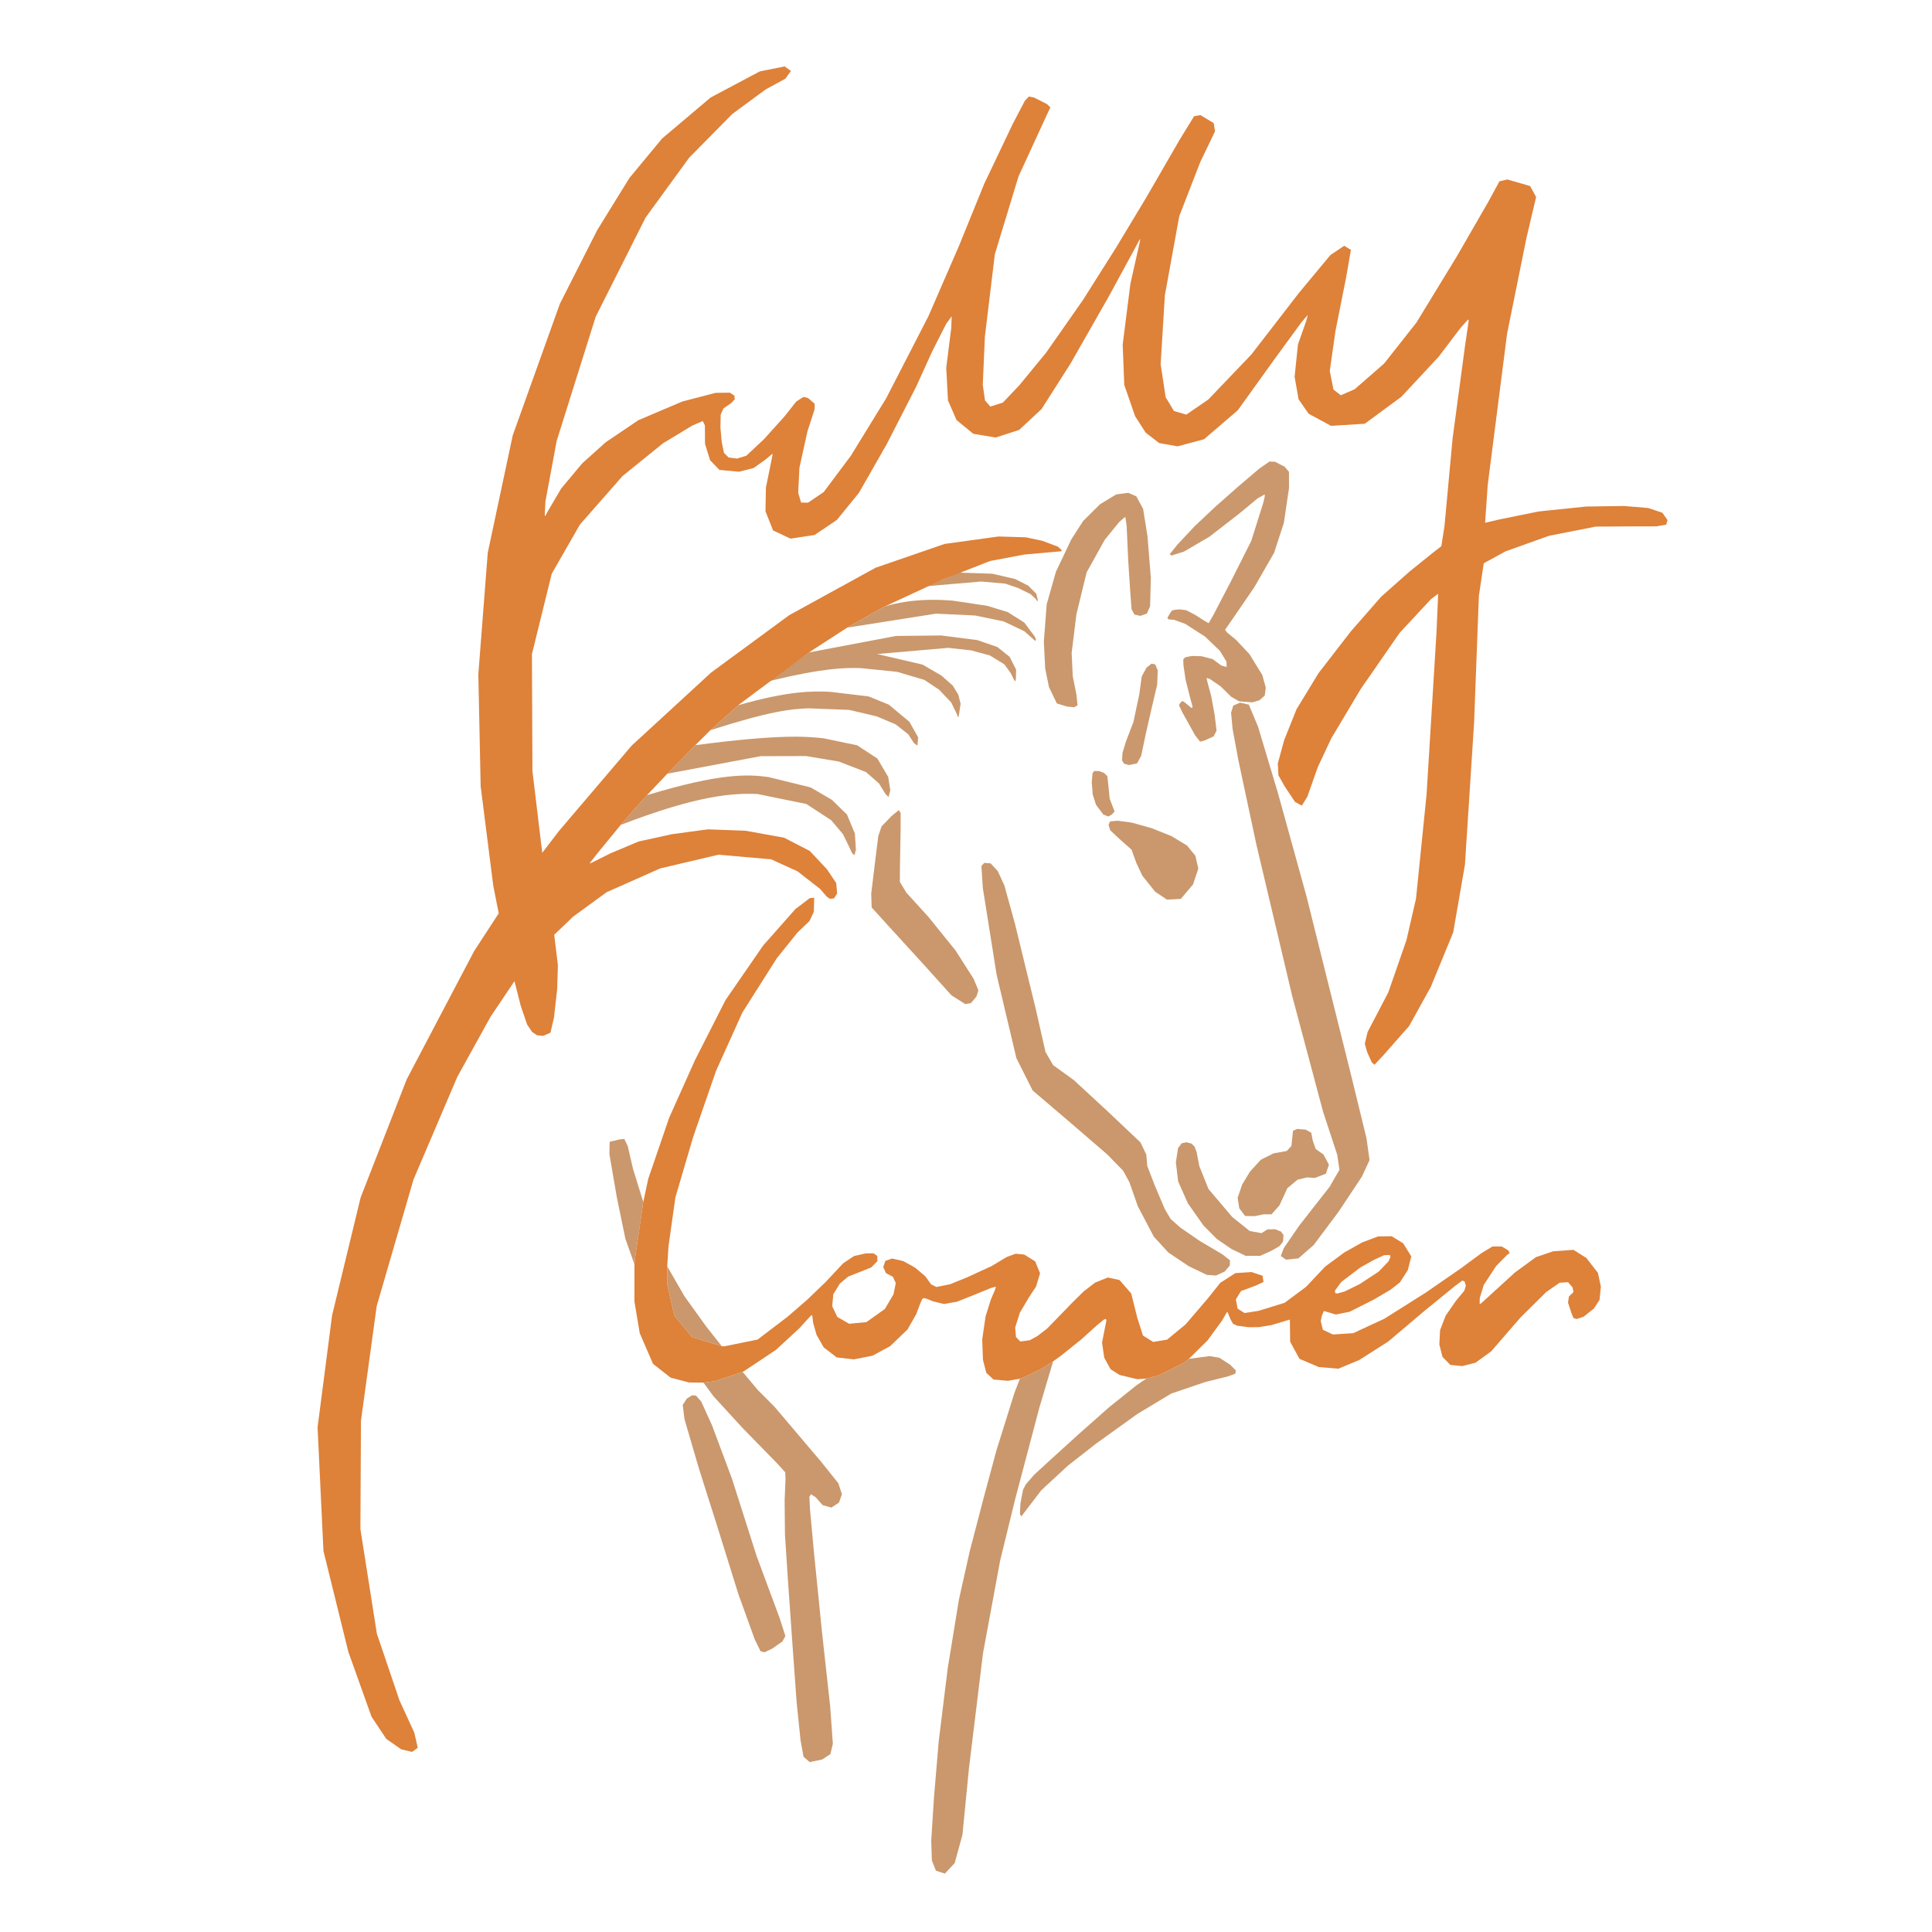
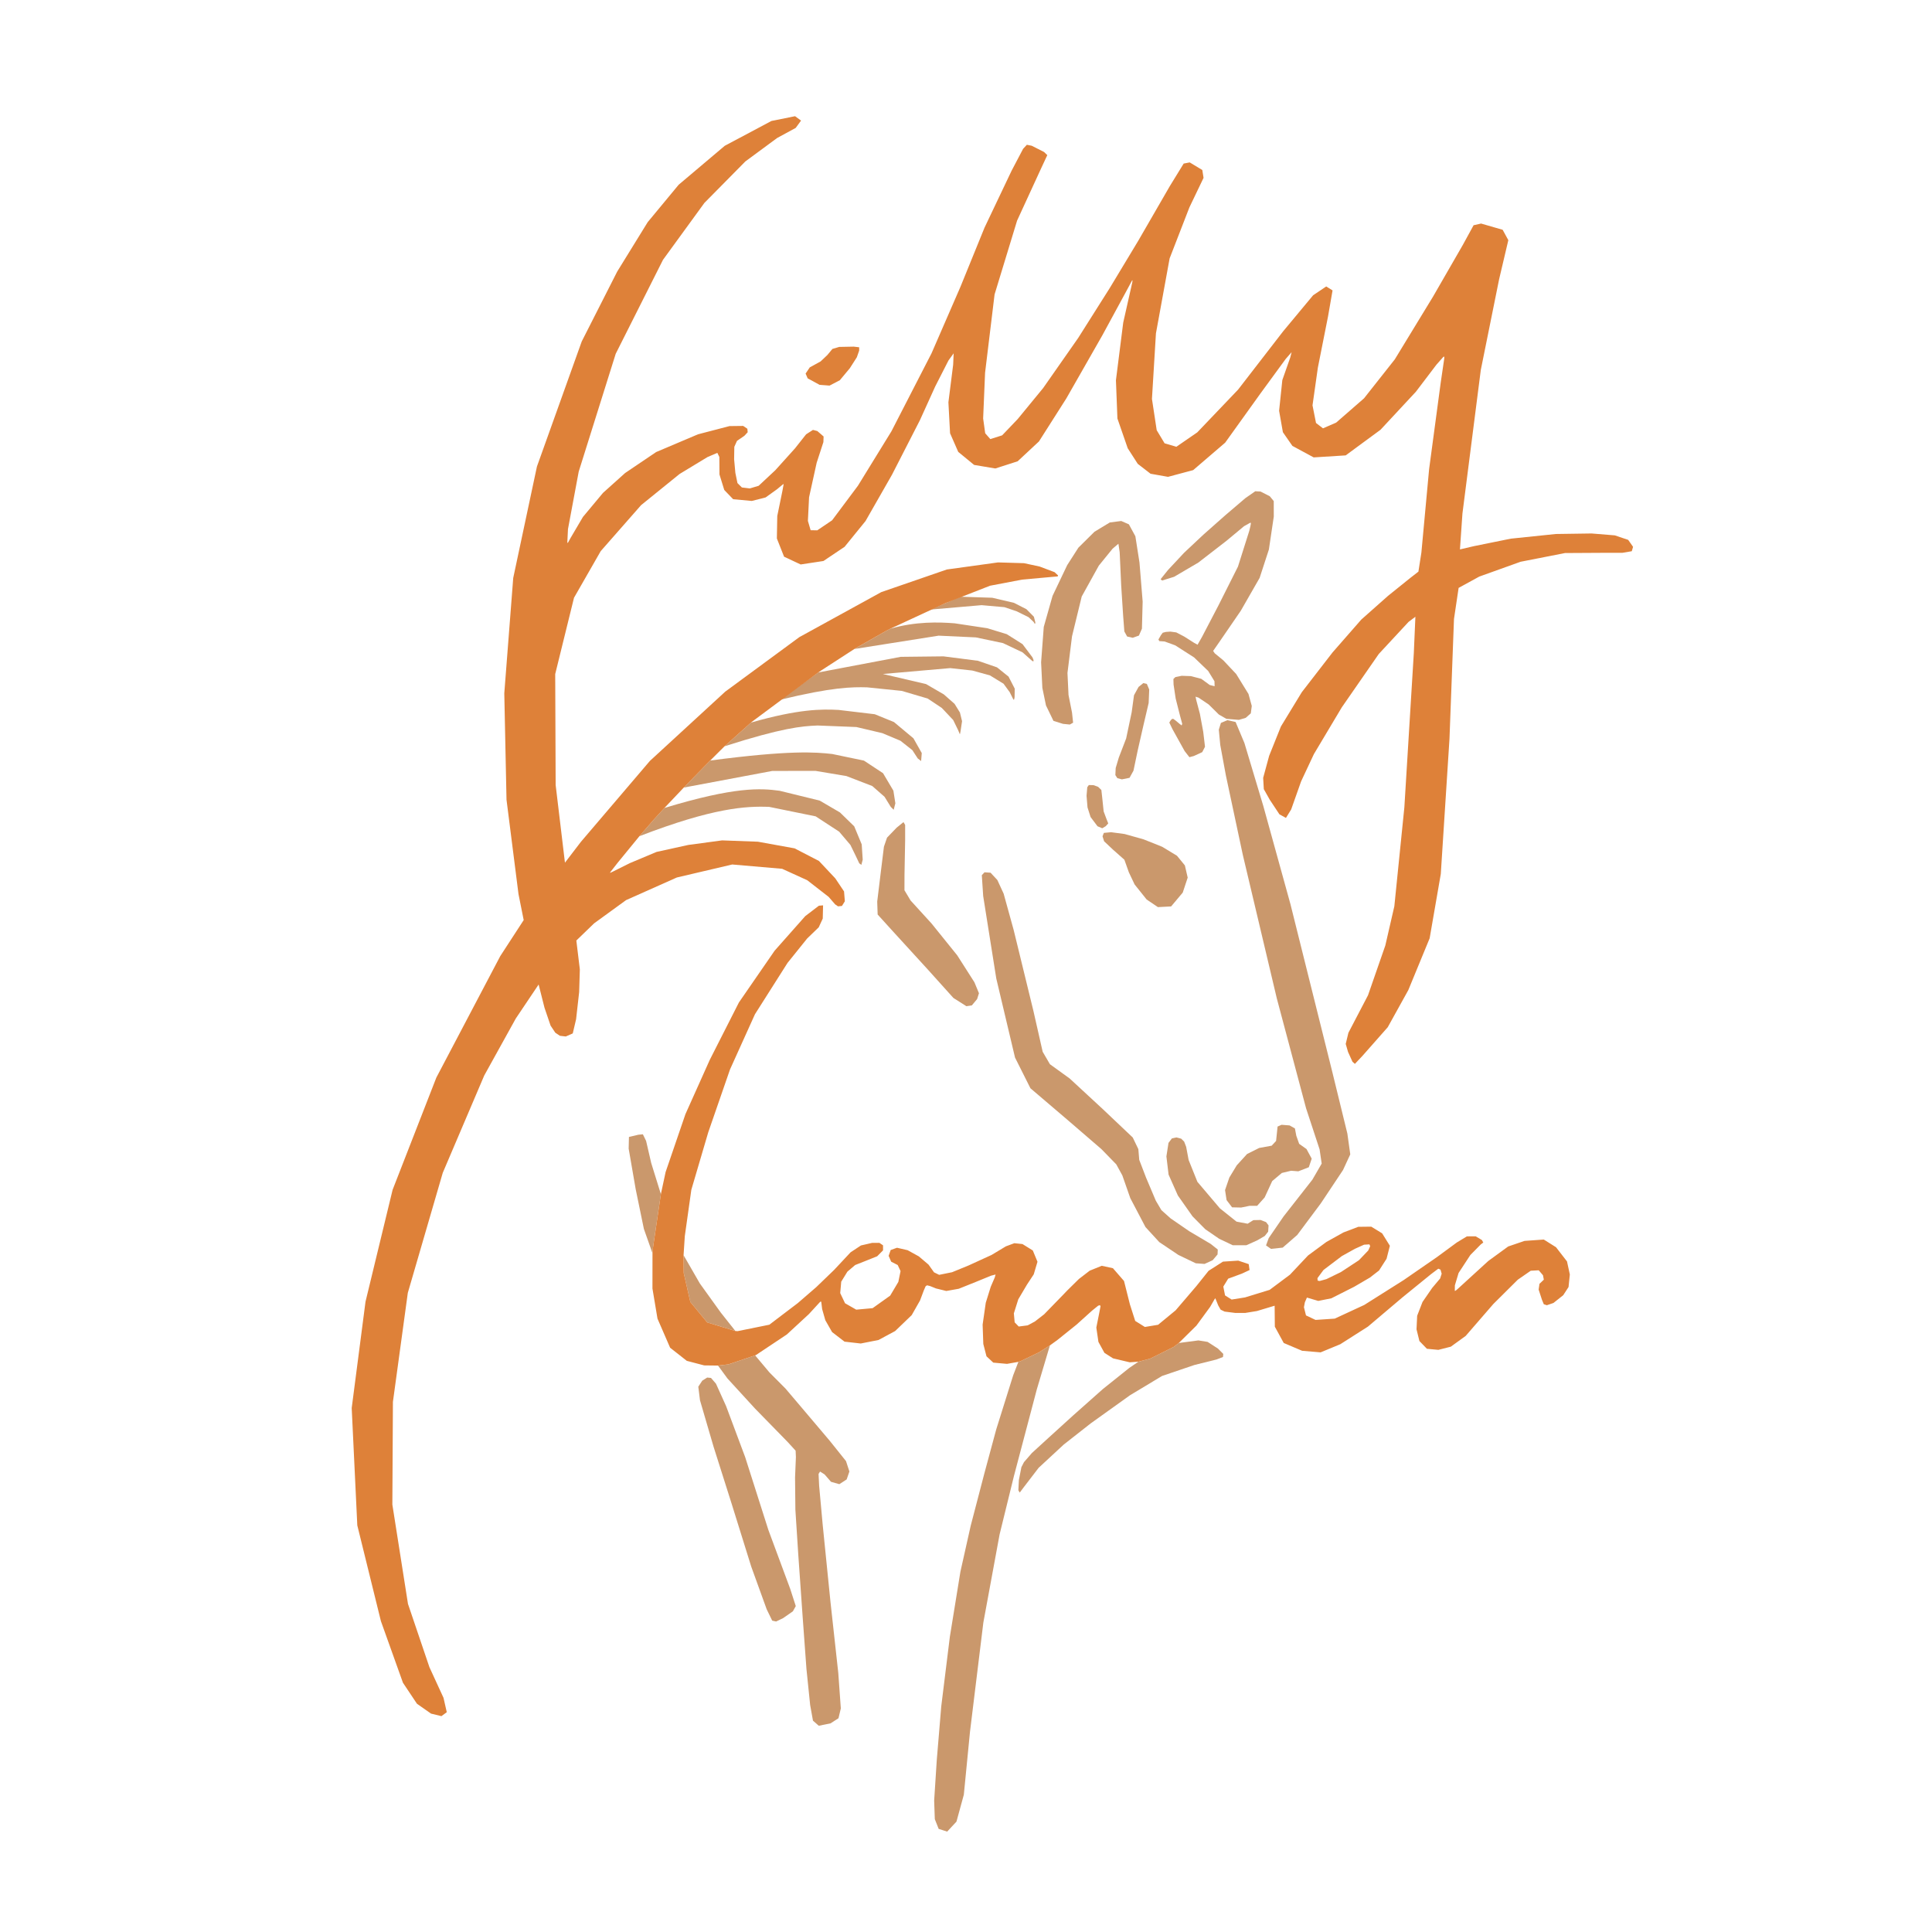
<svg xmlns="http://www.w3.org/2000/svg" width="48pt" height="48pt" viewBox="0 0 48 48" overflow="visible" version="1.1">
-   <path d="M19.102,16.924 L20.102,16.209 L22.259,15.8 L23.38,15.788 L24.282,15.903 L24.78,16.075 L25.082,16.317 L25.244,16.634 L25.24,16.857 C25.231,16.91 25.227,16.94 25.206,16.913 L25.113,16.725 L24.952,16.504 L24.594,16.285 L24.132,16.159 L23.556,16.096 L21.793,16.249 L22.921,16.512 L23.388,16.783 L23.669,17.031 L23.809,17.258 L23.866,17.485 L23.827,17.744 C23.813,17.808 23.813,17.829 23.805,17.822 L23.761,17.716 L23.634,17.455 L23.335,17.138 L22.965,16.892 L22.288,16.691 L21.38,16.599 C20.988,16.587 20.465,16.593 19.102,16.924 z" stroke="Black" stroke-width="0" fill="#CA986C" fill-opacity="1.0" />
-   <path d="M24.418,22.061 L24.383,21.516 L24.453,21.439 L24.611,21.45 L24.789,21.642 L24.953,21.998 L25.216,22.949 L25.732,25.063 L25.975,26.137 L26.165,26.463 L26.682,26.837 L27.549,27.639 L28.333,28.381 L28.48,28.686 L28.503,28.966 L28.682,29.433 L28.937,30.035 L29.083,30.283 L29.325,30.499 L29.813,30.835 L30.372,31.165 L30.558,31.313 L30.554,31.442 L30.426,31.592 L30.213,31.69 L29.983,31.674 L29.531,31.457 L29.028,31.119 L28.667,30.726 L28.269,29.969 L28.06,29.372 L27.903,29.085 L27.515,28.687 L26.62,27.915 L25.655,27.092 L25.252,26.289 L24.761,24.218 z" stroke="Black" stroke-width="0" fill="#CA986C" fill-opacity="1.0" />
-   <path d="M21.047,15.594 L21.873,15.123 L21.988,15.064 C22.653,14.871 23.253,14.89 23.672,14.923 L24.526,15.051 L25.036,15.207 L25.448,15.467 L25.707,15.812 C25.751,15.901 25.745,15.938 25.701,15.906 L25.448,15.682 L24.938,15.44 L24.228,15.292 L23.252,15.246 z" stroke="Black" stroke-width="0" fill="#CA986C" fill-opacity="1.0" />
-   <path d="M31.892,31.014 L32.281,30.447 L33.035,29.484 L33.278,29.064 L33.224,28.692 L32.87,27.616 L32.103,24.74 L31.214,20.981 L30.771,18.906 L30.623,18.108 L30.586,17.707 L30.64,17.53 L30.81,17.457 L31.026,17.506 L31.256,18.055 L31.751,19.706 L32.461,22.274 L33.547,26.628 L33.95,28.278 L34.026,28.823 L33.837,29.232 L33.256,30.106 L32.638,30.933 L32.258,31.264 L31.951,31.296 L31.821,31.206 z" stroke="Black" stroke-width="0" fill="#CA986C" fill-opacity="1.0" />
-   <path d="M16.074,19.756 C17.923,19.195 18.597,19.238 19.093,19.306 L20.14,19.563 L20.67,19.873 L21.043,20.237 L21.239,20.709 L21.265,21.109 L21.23,21.245 L21.175,21.205 L21.084,21.013 L20.943,20.723 L20.649,20.377 L20.034,19.975 L18.819,19.727 C18.215,19.702 17.347,19.751 15.421,20.495 L15.809,20.048 z" stroke="Black" stroke-width="0" fill="#CA986C" fill-opacity="1.0" />
-   <path d="M29.102,13.803 L29.062,13.768 L29.258,13.525 L29.679,13.075 L30.179,12.604 L30.757,12.093 L31.282,11.646 L31.54,11.466 L31.678,11.473 L31.919,11.597 L32.024,11.723 L32.025,12.128 L31.897,12.992 L31.655,13.734 L31.16,14.594 L30.594,15.42 L30.437,15.646 L30.479,15.708 L30.707,15.895 L31.041,16.25 L31.362,16.771 L31.448,17.085 L31.423,17.28 L31.29,17.398 L31.111,17.45 L30.782,17.423 L30.587,17.31 L30.321,17.048 L30.056,16.868 L29.977,16.843 L29.995,16.933 L30.091,17.29 L30.178,17.763 L30.225,18.154 L30.152,18.295 L29.931,18.396 L29.816,18.426 L29.691,18.267 L29.375,17.698 L29.29,17.52 L29.327,17.459 L29.365,17.424 L29.397,17.424 L29.464,17.474 L29.56,17.555 L29.612,17.595 L29.628,17.555 L29.565,17.32 L29.456,16.89 L29.402,16.525 L29.398,16.381 L29.449,16.33 L29.613,16.297 L29.854,16.304 L30.127,16.375 L30.349,16.538 L30.476,16.57 L30.472,16.439 L30.308,16.17 L29.938,15.815 L29.446,15.499 L29.169,15.399 L29.028,15.388 L29.005,15.347 L29.07,15.234 L29.118,15.169 L29.201,15.148 L29.319,15.14 L29.472,15.161 L29.684,15.271 L29.936,15.431 L30.029,15.483 L30.146,15.279 L30.578,14.451 L31.087,13.439 L31.383,12.502 C31.433,12.304 31.432,12.289 31.41,12.29 L31.246,12.381 L30.788,12.761 L30.048,13.334 L29.416,13.704 z" stroke="Black" stroke-width="0" fill="#CA986C" fill-opacity="1.0" />
-   <path d="M28.611,16.487 L28.702,16.508 L28.764,16.656 L28.75,17.009 L28.604,17.63 L28.463,18.25 L28.352,18.78 L28.249,18.967 L28.049,19.007 L27.929,18.975 L27.878,18.895 L27.887,18.71 L27.969,18.436 L28.16,17.937 L28.305,17.252 L28.366,16.805 L28.485,16.588 z" stroke="Black" stroke-width="0" fill="#CA986C" fill-opacity="1.0" />
-   <path d="M27.143,19.212 L27.184,19.155 L27.307,19.158 L27.428,19.203 L27.512,19.285 L27.535,19.493 L27.571,19.846 L27.651,20.057 L27.692,20.161 L27.625,20.234 L27.534,20.287 L27.41,20.235 L27.229,19.993 L27.149,19.741 L27.124,19.437 z" stroke="Black" stroke-width="0" fill="#CA986C" fill-opacity="1.0" />
-   <path d="M17.274,18.514 C19.359,18.239 20.031,18.294 20.468,18.344 L21.297,18.517 L21.798,18.846 L22.068,19.303 L22.12,19.634 L22.075,19.803 L22,19.728 L21.838,19.464 L21.516,19.182 L20.839,18.92 L20.027,18.784 L18.897,18.787 L16.581,19.222 L17.094,18.697 z" stroke="Black" stroke-width="0" fill="#CA986C" fill-opacity="1.0" />
-   <path d="M23.047,14.562 L23.431,14.395 L23.828,14.227 L24.655,14.254 L25.223,14.386 L25.55,14.553 L25.746,14.751 L25.784,14.901 C25.782,14.932 25.774,14.939 25.768,14.935 L25.738,14.887 L25.606,14.762 L25.291,14.607 L24.973,14.5 L24.377,14.448 z" stroke="Black" stroke-width="0" fill="#CA986C" fill-opacity="1.0" />
-   <path d="M26.062,17.072 L25.968,16.613 L25.934,15.944 L26.004,15.017 L26.234,14.205 L26.617,13.4 L26.91,12.944 L27.332,12.526 L27.734,12.283 L28.032,12.244 L28.232,12.332 L28.401,12.644 L28.51,13.33 L28.592,14.354 L28.574,15.062 L28.494,15.244 L28.332,15.301 L28.186,15.269 L28.113,15.136 L28.082,14.721 L28.031,13.938 L27.991,13.063 L27.958,12.839 L27.806,12.969 L27.446,13.413 L26.997,14.221 L26.743,15.263 L26.625,16.222 L26.652,16.798 L26.744,17.26 L26.772,17.523 L26.686,17.572 L26.507,17.554 L26.258,17.477 z" stroke="Black" stroke-width="0" fill="#CA986C" fill-opacity="1.0" />
-   <path d="M30.862,29.428 L31.055,29.109 L31.325,28.813 L31.641,28.655 L31.97,28.595 L32.085,28.471 L32.109,28.239 L32.124,28.095 L32.228,28.048 L32.439,28.065 L32.578,28.144 L32.614,28.334 L32.689,28.547 L32.882,28.684 L33.017,28.936 L32.941,29.16 L32.667,29.266 L32.476,29.252 L32.236,29.309 L31.984,29.521 L31.786,29.95 L31.589,30.17 L31.388,30.17 L31.172,30.215 L30.934,30.21 L30.789,30.019 L30.749,29.757 z" stroke="Black" stroke-width="0" fill="#CA986C" fill-opacity="1.0" />
-   <path d="M29.269,28.522 L29.359,28.405 L29.477,28.379 L29.601,28.412 L29.679,28.488 L29.731,28.626 L29.796,28.969 L30.025,29.541 L30.615,30.236 L31.049,30.584 L31.34,30.637 L31.49,30.544 L31.679,30.54 L31.822,30.596 L31.888,30.682 L31.877,30.847 L31.788,30.96 L31.594,31.072 L31.308,31.201 L30.949,31.201 L30.595,31.031 L30.232,30.782 L29.898,30.445 L29.514,29.899 L29.271,29.353 L29.214,28.875 z" stroke="Black" stroke-width="0" fill="#CA986C" fill-opacity="1.0" />
-   <path d="M22.153,20.272 L22.332,20.126 L22.376,20.2 L22.376,20.601 L22.359,21.51 L22.357,21.91 L22.518,22.177 L23.067,22.781 L23.739,23.613 L24.189,24.317 L24.308,24.605 L24.26,24.758 L24.121,24.924 L23.979,24.945 L23.639,24.729 L22.965,23.981 L22.036,22.964 L21.656,22.545 L21.645,22.207 L21.733,21.479 L21.821,20.769 L21.902,20.532 z" stroke="Black" stroke-width="0" fill="#CA986C" fill-opacity="1.0" />
-   <path d="M18.45,34.084 L18.823,34.529 L19.244,34.953 L19.716,35.509 L20.402,36.318 L20.828,36.851 L20.917,37.123 L20.845,37.331 L20.653,37.456 L20.436,37.393 L20.267,37.2 L20.149,37.124 L20.109,37.186 L20.124,37.494 L20.218,38.522 L20.422,40.547 L20.626,42.398 L20.692,43.324 L20.631,43.581 L20.424,43.715 L20.115,43.779 L19.963,43.644 L19.889,43.235 L19.792,42.291 L19.693,40.919 L19.579,39.3 L19.502,38.123 L19.494,37.28 L19.516,36.745 L19.509,36.579 L19.298,36.347 L18.446,35.475 L17.724,34.687 L17.478,34.351 L17.752,34.318 z" stroke="Black" stroke-width="0" fill="#CA986C" fill-opacity="1.0" />
-   <path d="M17.932,33.445 L17.194,33.221 L16.753,32.686 L16.58,31.929 L16.577,31.462 L17.003,32.202 L17.551,32.964 z" stroke="Black" stroke-width="0" fill="#CA986C" fill-opacity="1.0" />
-   <path d="M15.763,31.412 L15.537,30.774 L15.323,29.737 L15.14,28.672 L15.147,28.366 L15.393,28.309 L15.511,28.297 L15.595,28.47 L15.729,29.048 L15.961,29.793 L15.983,29.86 L15.777,31.258 z" stroke="Black" stroke-width="0" fill="#CA986C" fill-opacity="1.0" />
-   <path d="M17.006,35.259 L16.962,34.904 L17.066,34.746 L17.194,34.665 L17.293,34.674 L17.424,34.825 L17.69,35.412 L18.189,36.748 L18.796,38.653 L19.367,40.193 L19.513,40.646 L19.438,40.783 L19.182,40.961 L18.998,41.05 L18.896,41.026 L18.751,40.729 L18.347,39.612 L17.831,37.956 L17.36,36.47 z" stroke="Black" stroke-width="0" fill="#CA986C" fill-opacity="1.0" />
-   <path d="M26.165,33.822 L25.822,34.975 L25.222,37.245 L24.849,38.769 L24.422,41.077 L24.073,43.938 L23.912,45.583 L23.719,46.288 L23.476,46.549 L23.253,46.477 L23.152,46.222 L23.136,45.737 L23.203,44.674 L23.321,43.271 L23.546,41.448 L23.823,39.746 L24.092,38.542 L24.449,37.174 L24.759,36.025 L25.203,34.607 L25.339,34.254 L25.407,34.231 L25.877,34.006 z" stroke="Black" stroke-width="0" fill="#CA986C" fill-opacity="1.0" />
-   <path d="M29.536,33.762 L29.571,33.755 L30.052,33.692 L30.292,33.731 L30.561,33.905 L30.702,34.046 L30.695,34.126 L30.526,34.191 L29.948,34.335 L29.101,34.622 L28.263,35.126 L27.232,35.866 L26.527,36.418 L25.87,37.026 L25.487,37.527 L25.375,37.676 L25.34,37.615 L25.353,37.347 L25.418,37.011 L25.486,36.879 L25.693,36.64 L26.125,36.244 L26.772,35.656 L27.552,34.965 L28.242,34.412 L28.482,34.25 L28.789,34.169 L29.404,33.863 z" stroke="Black" stroke-width="0" fill="#CA986C" fill-opacity="1.0" />
-   <path d="M27.542,20.497 L27.577,20.408 L27.766,20.39 L28.12,20.438 L28.616,20.577 L29.105,20.773 L29.491,21.007 L29.698,21.26 L29.772,21.579 L29.642,21.971 L29.337,22.333 L28.992,22.351 L28.697,22.152 L28.382,21.758 L28.232,21.44 L28.114,21.111 L27.809,20.84 L27.583,20.628 z" stroke="Black" stroke-width="0" fill="#CA986C" fill-opacity="1.0" />
-   <path d="M18.341,17.521 C19.592,17.163 20.189,17.166 20.634,17.189 L21.582,17.303 L22.083,17.507 L22.593,17.932 L22.811,18.319 L22.794,18.527 L22.706,18.46 L22.564,18.242 L22.251,17.996 L21.779,17.797 L21.099,17.637 L20.085,17.598 C19.667,17.613 19.155,17.66 17.649,18.141 z" stroke="Black" stroke-width="0" fill="#CA986C" fill-opacity="1.0" />
-   <path d="M12.782,24.376 L12.185,25.266 L11.36,26.758 L10.273,29.306 L9.359,32.448 L8.968,35.3 L8.954,37.988 L9.363,40.588 L9.925,42.246 L10.293,43.047 L10.379,43.423 L10.238,43.526 L9.966,43.46 L9.597,43.202 L9.231,42.652 L8.655,41.041 L8.036,38.533 L7.89,35.462 L8.251,32.678 L8.96,29.751 L10.106,26.813 L11.778,23.633 L12.391,22.691 L12.256,22.011 L11.942,19.539 L11.884,16.754 L12.118,13.735 L12.738,10.819 L13.911,7.545 L14.838,5.717 L15.637,4.423 L16.448,3.443 L17.655,2.423 L18.877,1.774 L19.494,1.65 L19.651,1.764 L19.511,1.956 L19.024,2.221 L18.193,2.833 L17.122,3.918 L16.038,5.408 L14.8,7.869 L13.831,10.952 L13.551,12.459 L13.534,12.811 C13.542,12.835 13.557,12.806 13.62,12.686 L13.942,12.138 L14.467,11.51 L15.047,10.989 L15.859,10.44 L16.954,9.975 L17.778,9.76 L18.136,9.756 L18.246,9.83 L18.254,9.921 L18.167,10.015 L17.974,10.148 L17.905,10.303 L17.899,10.629 L17.932,10.985 L17.987,11.252 L18.103,11.367 L18.31,11.393 L18.542,11.322 L18.978,10.915 L19.493,10.343 L19.784,9.975 L19.963,9.86 L20.077,9.89 L20.241,10.032 L20.236,10.179 L20.06,10.72 L19.861,11.624 L19.831,12.242 L19.903,12.486 L20.075,12.489 L20.464,12.226 L21.14,11.322 L22.016,9.897 L23.066,7.857 L23.822,6.118 L24.454,4.564 L25.164,3.074 L25.463,2.503 L25.562,2.398 L25.689,2.423 L26.012,2.586 L26.096,2.668 L25.94,3.002 L25.305,4.383 L24.717,6.314 L24.469,8.364 L24.417,9.562 L24.472,9.948 L24.604,10.101 L24.915,10.003 L25.32,9.578 L25.988,8.765 L26.905,7.455 L27.733,6.145 L28.481,4.903 L29.303,3.48 L29.666,2.889 L29.824,2.859 L30.154,3.058 L30.187,3.263 L29.817,4.034 L29.298,5.372 L28.941,7.335 L28.836,9.049 L28.96,9.868 L29.166,10.211 L29.474,10.301 L30.022,9.924 L31.091,8.806 L32.269,7.281 L33.054,6.336 L33.397,6.106 L33.563,6.209 L33.444,6.894 L33.178,8.23 L33.038,9.218 L33.13,9.679 L33.312,9.82 L33.657,9.67 L34.387,9.033 L35.191,8.014 L36.193,6.373 L36.974,5.018 L37.254,4.504 L37.45,4.459 L38.015,4.622 L38.164,4.895 L37.923,5.919 L37.443,8.292 L36.962,12.049 L36.897,12.988 L37.263,12.903 L38.228,12.707 L39.407,12.585 L40.343,12.571 L40.95,12.621 L41.301,12.739 L41.429,12.921 L41.395,13.036 L41.152,13.077 L40.584,13.078 L39.648,13.083 L38.484,13.312 L37.403,13.699 L36.863,13.995 L36.742,14.809 L36.624,17.946 L36.396,21.484 L36.104,23.167 L35.546,24.523 L35.007,25.495 L34.351,26.239 L34.148,26.454 L34.084,26.398 L33.968,26.143 L33.908,25.932 L33.978,25.64 L34.491,24.658 L34.944,23.355 L35.18,22.328 L35.443,19.738 L35.69,15.7 L35.731,14.751 L35.552,14.886 L34.773,15.724 L33.805,17.122 L33.074,18.347 L32.74,19.059 L32.48,19.795 L32.343,20.016 L32.173,19.922 L31.921,19.543 L31.763,19.263 L31.747,18.968 L31.904,18.39 L32.211,17.623 L32.758,16.725 L33.563,15.684 L34.315,14.825 L35.015,14.204 L35.593,13.738 L35.81,13.57 L35.888,13.07 L36.09,10.887 L36.394,8.625 L36.485,7.999 C36.491,7.949 36.489,7.933 36.465,7.947 L36.283,8.152 L35.744,8.862 L34.818,9.857 L33.907,10.528 L33.069,10.58 L32.512,10.279 L32.263,9.921 L32.164,9.36 L32.248,8.557 L32.457,7.962 L32.491,7.825 L32.336,8.005 L31.678,8.905 L30.752,10.194 L29.914,10.913 L29.257,11.089 L28.799,11.008 L28.464,10.749 L28.202,10.341 L27.932,9.563 L27.893,8.56 L28.084,7.053 L28.298,6.099 C28.339,5.935 28.327,5.934 28.315,5.949 L28.17,6.22 L27.538,7.383 L26.594,9.038 L25.878,10.162 L25.32,10.682 L24.737,10.87 L24.181,10.777 L23.765,10.436 L23.552,9.948 L23.509,9.138 L23.633,8.153 L23.645,7.856 L23.509,8.044 L23.163,8.724 L22.761,9.609 L22.031,11.034 L21.339,12.246 L20.791,12.919 L20.237,13.292 L19.64,13.382 L19.207,13.179 L19.018,12.702 L19.029,12.114 L19.162,11.462 L19.195,11.283 C19.192,11.274 19.186,11.277 19.163,11.296 L19.023,11.414 L18.724,11.628 L18.361,11.72 L17.874,11.675 L17.641,11.433 L17.516,11.026 L17.513,10.568 L17.46,10.461 L17.202,10.572 L16.472,11.014 L15.465,11.829 L14.408,13.033 L13.708,14.254 L13.216,16.251 L13.228,19.154 L13.472,21.188 L13.891,20.641 L15.695,18.523 L17.667,16.71 L19.608,15.284 L21.752,14.106 L23.467,13.514 L24.808,13.329 L25.486,13.349 L25.895,13.436 L26.286,13.583 L26.378,13.669 L26.368,13.696 L26.173,13.713 L25.439,13.779 L24.599,13.938 L23.431,14.395 L21.988,15.064 L21.873,15.123 L21.055,15.589 L20.181,16.155 L20.102,16.209 L18.367,17.499 L18.341,17.521 L17.649,18.141 L17.274,18.514 L17.094,18.697 L16.581,19.222 L16.074,19.756 L15.809,20.048 L15.421,20.495 L14.845,21.198 L14.654,21.442 L14.654,21.454 L14.736,21.416 L15.171,21.199 L15.868,20.906 L16.701,20.724 L17.585,20.605 L18.522,20.639 L19.482,20.813 L20.119,21.142 L20.546,21.598 L20.776,21.94 L20.798,22.198 L20.721,22.32 L20.618,22.331 L20.543,22.279 L20.375,22.085 L19.813,21.647 L19.157,21.349 L17.85,21.235 L16.401,21.576 L15.071,22.167 L14.237,22.775 L13.769,23.225 L13.861,23.981 L13.843,24.574 L13.763,25.285 L13.676,25.657 L13.493,25.737 L13.338,25.719 L13.219,25.638 L13.096,25.453 L12.936,24.984 z" stroke="Black" stroke-width="0" fill="#DE8139" fill-opacity="1.0" />
-   <path d="M20.228,22.304 L20.22,22.651 L20.114,22.88 L19.812,23.17 L19.297,23.811 L18.445,25.155 L17.792,26.6 L17.222,28.246 L16.78,29.75 L16.609,30.961 L16.577,31.462 L16.58,31.929 L16.753,32.686 L17.194,33.221 L17.932,33.445 L17.99,33.45 L18.822,33.281 L19.566,32.715 L20.047,32.299 L20.513,31.851 L20.948,31.386 L21.219,31.206 L21.511,31.14 L21.701,31.138 L21.797,31.203 L21.797,31.335 L21.644,31.49 L21.348,31.608 L21.069,31.719 L20.865,31.892 L20.703,32.155 L20.676,32.454 L20.803,32.719 L21.096,32.888 L21.525,32.848 L21.984,32.521 L22.197,32.161 L22.256,31.878 L22.181,31.719 L22.011,31.631 L21.944,31.478 L21.997,31.326 L22.163,31.267 L22.441,31.331 L22.735,31.494 L22.988,31.708 L23.133,31.91 L23.266,31.975 L23.604,31.907 L24.034,31.732 L24.637,31.455 L25.012,31.23 L25.234,31.148 L25.447,31.169 L25.718,31.338 L25.84,31.634 L25.741,31.963 L25.564,32.232 L25.337,32.616 L25.221,32.984 L25.242,33.219 L25.349,33.329 L25.584,33.298 L25.773,33.195 L26.015,33.008 L26.534,32.475 L26.614,32.39 L26.924,32.084 L27.207,31.867 L27.522,31.739 L27.814,31.802 L28.105,32.137 L28.258,32.748 L28.397,33.182 L28.65,33.34 L28.996,33.283 L29.455,32.905 L29.998,32.271 L30.318,31.871 L30.694,31.63 L31.095,31.604 L31.369,31.696 L31.391,31.851 L31.189,31.944 L30.832,32.076 L30.704,32.284 L30.749,32.514 L30.921,32.622 L31.271,32.567 L31.916,32.368 L32.448,31.972 L32.922,31.469 L33.402,31.115 L33.847,30.866 L34.235,30.719 L34.575,30.714 L34.861,30.889 L35.063,31.215 L34.977,31.555 L34.78,31.862 L34.541,32.047 L34.13,32.288 L33.532,32.59 L33.189,32.659 L32.892,32.571 L32.839,32.694 L32.814,32.824 L32.867,33.038 L33.117,33.155 L33.62,33.122 L34.393,32.764 L35.422,32.115 L36.296,31.511 L36.814,31.129 L37.08,30.969 L37.309,30.968 L37.472,31.065 L37.508,31.13 L37.441,31.181 L37.169,31.457 L36.862,31.927 L36.764,32.251 L36.762,32.39 C36.769,32.408 36.783,32.398 36.943,32.249 L37.64,31.613 L38.161,31.233 L38.588,31.088 L39.092,31.052 L39.412,31.253 L39.7,31.625 L39.773,31.966 L39.74,32.295 L39.601,32.509 L39.345,32.713 L39.172,32.771 L39.091,32.745 L39.043,32.627 L38.957,32.362 L38.98,32.21 L39.093,32.102 L39.07,31.986 L38.959,31.857 L38.751,31.868 L38.413,32.102 L37.772,32.738 L37.048,33.574 L36.659,33.856 L36.331,33.94 L36.033,33.911 L35.837,33.709 L35.76,33.401 L35.778,33.048 L35.918,32.686 L36.17,32.321 L36.379,32.07 L36.419,31.945 L36.388,31.84 L36.331,31.815 L36.138,31.96 L35.401,32.56 L34.488,33.332 L33.765,33.792 L33.251,34.005 L32.766,33.964 L32.285,33.76 L32.053,33.333 L32.047,32.784 L31.584,32.923 L31.275,32.973 L31.02,32.974 L30.738,32.937 L30.633,32.887 L30.57,32.775 L30.511,32.629 L30.493,32.588 L30.473,32.616 L30.358,32.815 L30,33.304 L29.536,33.762 L29.404,33.863 L28.789,34.169 L28.482,34.25 L28.255,34.266 L27.817,34.161 L27.592,34.018 L27.434,33.731 L27.38,33.356 L27.458,32.96 L27.49,32.799 L27.474,32.769 L27.428,32.784 L27.267,32.914 L26.861,33.28 L26.359,33.683 L26.165,33.822 L25.877,34.006 L25.407,34.231 L25.339,34.254 L25.042,34.306 L24.683,34.274 L24.505,34.108 L24.421,33.784 L24.403,33.279 L24.486,32.707 L24.617,32.288 L24.721,32.045 L24.743,31.968 L24.624,31.998 L24.249,32.152 L23.779,32.34 L23.454,32.398 L23.183,32.332 L23.029,32.27 L22.949,32.249 L22.911,32.276 L22.863,32.385 L22.765,32.647 L22.547,33.031 L22.113,33.447 L21.678,33.682 L21.213,33.773 L20.789,33.725 L20.464,33.474 L20.287,33.164 L20.204,32.873 L20.181,32.691 C20.174,32.662 20.161,32.67 20.116,32.72 L19.856,33.004 L19.279,33.537 L18.483,34.067 L18.45,34.084 L17.752,34.318 L17.478,34.351 L17.116,34.347 L16.661,34.227 L16.224,33.884 L15.894,33.122 L15.762,32.334 L15.763,31.412 L15.777,31.258 L15.983,29.86 L16.106,29.285 L16.626,27.768 L17.264,26.345 L18.025,24.847 L18.961,23.491 L19.76,22.587 L20.118,22.314 z M33.168,32.062 L33.172,32.127 L33.225,32.137 L33.404,32.088 L33.782,31.903 L34.253,31.593 L34.496,31.34 L34.548,31.226 L34.528,31.179 L34.387,31.186 L34.149,31.294 L33.806,31.485 L33.325,31.849 z" stroke="Black" stroke-width="0" fill="#DE8139" fill-opacity="1.0" />
+   <path d="M21.227,16.124 L22.011,15.676 L22.12,15.62 C22.751,15.437 23.321,15.455 23.719,15.486 L24.529,15.608 L25.013,15.756 L25.404,16.003 L25.65,16.33 C25.692,16.415 25.686,16.45 25.645,16.42 L25.404,16.207 L24.92,15.978 L24.246,15.836 L23.32,15.793 z" stroke="Black" stroke-width="0" fill="#CA986C" fill-opacity="1.0" />
+   <path d="M30.543,29.255 L30.727,28.952 L30.983,28.671 L31.283,28.521 L31.595,28.464 L31.704,28.346 L31.727,28.126 L31.741,27.989 L31.84,27.945 L32.04,27.961 L32.172,28.036 L32.206,28.216 L32.277,28.418 L32.46,28.548 L32.589,28.787 L32.517,29 L32.256,29.101 L32.076,29.087 L31.847,29.142 L31.608,29.343 L31.42,29.75 L31.233,29.959 L31.042,29.959 L30.837,30.001 L30.611,29.996 L30.474,29.816 L30.436,29.567 z" stroke="Black" stroke-width="0" fill="#CA986C" fill-opacity="1.0" />
+   <path d="M29.285,33.368 L29.318,33.362 L29.774,33.302 L30.002,33.339 L30.258,33.504 L30.392,33.638 L30.385,33.714 L30.224,33.776 L29.675,33.913 L28.872,34.185 L28.077,34.663 L27.097,35.365 L26.428,35.89 L25.805,36.467 L25.441,36.942 L25.335,37.083 L25.301,37.025 L25.314,36.771 L25.376,36.452 L25.44,36.327 L25.637,36.1 L26.047,35.725 L26.661,35.167 L27.401,34.51 L28.056,33.986 L28.284,33.831 L28.575,33.755 L29.159,33.464 z" stroke="Black" stroke-width="0" fill="#CA986C" fill-opacity="1.0" />
+   <path d="M26.085,33.426 L25.759,34.52 L25.19,36.675 L24.835,38.121 L24.431,40.312 L24.099,43.027 L23.946,44.589 L23.763,45.258 L23.532,45.506 L23.321,45.438 L23.225,45.196 L23.209,44.735 L23.274,43.726 L23.385,42.395 L23.599,40.664 L23.861,39.049 L24.117,37.906 L24.456,36.607 L24.75,35.517 L25.172,34.17 L25.301,33.835 L25.365,33.813 L25.811,33.6 z" stroke="Black" stroke-width="0" fill="#CA986C" fill-opacity="1.0" />
+   <path d="M17.391,34.789 L17.349,34.452 L17.448,34.302 L17.569,34.225 L17.664,34.234 L17.788,34.377 L18.04,34.935 L18.514,36.203 L19.09,38.011 L19.632,39.473 L19.771,39.903 L19.699,40.033 L19.456,40.202 L19.282,40.286 L19.185,40.264 L19.048,39.982 L18.664,38.921 L18.174,37.349 L17.727,35.939 z" stroke="Black" stroke-width="0" fill="#CA986C" fill-opacity="1.0" />
+   <path d="M16.211,31.138 L15.997,30.532 L15.794,29.548 L15.619,28.537 L15.626,28.247 L15.86,28.192 L15.972,28.181 L16.052,28.345 L16.179,28.894 L16.399,29.602 L16.42,29.665 L16.224,30.992 z" stroke="Black" stroke-width="0" fill="#CA986C" fill-opacity="1.0" />
+   <path d="M18.27,33.068 L17.57,32.855 L17.151,32.347 L16.987,31.628 L16.983,31.185 L17.388,31.888 L17.908,32.611 z" stroke="Black" stroke-width="0" fill="#CA986C" fill-opacity="1.0" />
+   <path d="M18.761,33.674 L19.116,34.097 L19.516,34.499 L19.963,35.026 L20.614,35.795 L21.019,36.301 L21.103,36.559 L21.035,36.756 L20.853,36.874 L20.646,36.815 L20.486,36.631 L20.374,36.56 L20.337,36.619 L20.351,36.911 L20.44,37.887 L20.634,39.809 L20.827,41.565 L20.89,42.445 L20.832,42.689 L20.635,42.816 L20.342,42.876 L20.198,42.749 L20.128,42.36 L20.036,41.464 L19.941,40.162 L19.833,38.625 L19.761,37.508 L19.753,36.708 L19.774,36.2 L19.767,36.042 L19.566,35.822 L18.758,34.995 L18.073,34.247 L17.839,33.927 L18.099,33.897 z" stroke="Black" stroke-width="0" fill="#CA986C" fill-opacity="1.0" />
+   <path d="M22.277,20.563 L22.447,20.425 L22.488,20.495 L22.488,20.876 L22.472,21.738 L22.471,22.118 L22.623,22.372 L23.145,22.945 L23.782,23.735 L24.209,24.404 L24.322,24.677 L24.276,24.822 L24.145,24.979 L24.01,24.999 L23.687,24.794 L23.048,24.084 L22.166,23.119 L21.805,22.721 L21.794,22.4 L21.878,21.709 L21.961,21.036 L22.038,20.811 z" stroke="Black" stroke-width="0" fill="#CA986C" fill-opacity="1.0" />
+   <path d="M29.031,28.395 L29.116,28.283 L29.228,28.259 L29.346,28.29 L29.42,28.363 L29.47,28.493 L29.531,28.819 L29.749,29.362 L30.309,30.022 L30.721,30.351 L30.997,30.403 L31.139,30.314 L31.319,30.31 L31.455,30.363 L31.517,30.445 L31.507,30.601 L31.422,30.708 L31.238,30.815 L30.967,30.937 L30.626,30.937 L30.29,30.777 L29.945,30.54 L29.628,30.22 L29.264,29.702 L29.033,29.183 L28.979,28.73 z" stroke="Black" stroke-width="0" fill="#CA986C" fill-opacity="1.0" />
+   <path d="M27.392,20.778 L27.425,20.693 L27.605,20.676 L27.941,20.721 L28.411,20.853 L28.876,21.039 L29.242,21.261 L29.438,21.501 L29.508,21.804 L29.385,22.176 L29.096,22.52 L28.768,22.537 L28.488,22.348 L28.189,21.974 L28.046,21.672 L27.935,21.36 L27.645,21.103 L27.431,20.901 z" stroke="Black" stroke-width="0" fill="#CA986C" fill-opacity="1.0" />
+   <path d="M24.427,22.262 L24.393,21.744 L24.46,21.672 L24.61,21.682 L24.779,21.864 L24.935,22.202 L25.184,23.104 L25.674,25.112 L25.905,26.131 L26.085,26.44 L26.576,26.795 L27.399,27.556 L28.143,28.261 L28.282,28.55 L28.304,28.816 L28.474,29.259 L28.716,29.831 L28.855,30.066 L29.084,30.271 L29.548,30.59 L30.078,30.904 L30.255,31.044 L30.25,31.166 L30.129,31.309 L29.927,31.402 L29.709,31.386 L29.28,31.181 L28.802,30.86 L28.459,30.486 L28.082,29.768 L27.884,29.202 L27.734,28.929 L27.366,28.551 L26.517,27.819 L25.601,27.038 L25.218,26.275 L24.752,24.309 z" stroke="Black" stroke-width="0" fill="#CA986C" fill-opacity="1.0" />
+   <path d="M31.521,30.76 L31.89,30.222 L32.606,29.308 L32.837,28.909 L32.785,28.556 L32.449,27.535 L31.722,24.805 L30.877,21.237 L30.457,19.267 L30.317,18.509 L30.281,18.129 L30.333,17.961 L30.494,17.892 L30.698,17.938 L30.917,18.46 L31.387,20.026 L32.061,22.464 L33.092,26.597 L33.475,28.163 L33.547,28.68 L33.367,29.069 L32.815,29.898 L32.229,30.683 L31.868,30.997 L31.577,31.028 L31.454,30.942 z" stroke="Black" stroke-width="0" fill="#CA986C" fill-opacity="1.0" />
+   <path d="M19.381,17.386 L20.33,16.707 L22.377,16.319 L23.441,16.307 L24.297,16.417 L24.77,16.58 L25.057,16.81 L25.211,17.11 L25.207,17.322 C25.198,17.372 25.194,17.401 25.175,17.375 L25.086,17.197 L24.933,16.987 L24.593,16.779 L24.155,16.659 L23.608,16.599 L21.935,16.745 L23.006,16.995 L23.449,17.252 L23.716,17.487 L23.849,17.702 L23.902,17.918 L23.865,18.164 C23.853,18.225 23.852,18.245 23.845,18.238 L23.803,18.137 L23.682,17.889 L23.399,17.589 L23.048,17.355 L22.404,17.165 L21.543,17.077 C21.171,17.066 20.675,17.071 19.381,17.386 z" stroke="Black" stroke-width="0" fill="#CA986C" fill-opacity="1.0" />
+   <path d="M27.013,19.558 L27.052,19.504 L27.169,19.507 L27.283,19.549 L27.363,19.627 L27.385,19.824 L27.42,20.159 L27.495,20.36 L27.534,20.458 L27.471,20.527 L27.385,20.578 L27.267,20.528 L27.095,20.299 L27.019,20.06 L26.995,19.771 z" stroke="Black" stroke-width="0" fill="#CA986C" fill-opacity="1.0" />
+   <path d="M28.406,16.971 L28.493,16.991 L28.552,17.131 L28.538,17.466 L28.4,18.056 L28.266,18.645 L28.161,19.147 L28.063,19.325 L27.873,19.363 L27.76,19.333 L27.711,19.257 L27.719,19.081 L27.797,18.82 L27.979,18.347 L28.116,17.697 L28.174,17.273 L28.287,17.067 z" stroke="Black" stroke-width="0" fill="#CA986C" fill-opacity="1.0" />
+   <path d="M28.873,14.423 L28.835,14.39 L29.02,14.16 L29.42,13.732 L29.895,13.286 L30.444,12.8 L30.941,12.376 L31.187,12.205 L31.318,12.212 L31.547,12.329 L31.646,12.449 L31.647,12.833 L31.525,13.653 L31.295,14.358 L30.827,15.174 L30.289,15.958 L30.14,16.172 L30.18,16.231 L30.396,16.409 L30.713,16.746 L31.018,17.241 L31.1,17.539 L31.076,17.723 L30.949,17.835 L30.78,17.885 L30.468,17.859 L30.282,17.752 L30.03,17.503 L29.778,17.333 L29.703,17.309 L29.721,17.394 L29.811,17.734 L29.894,18.182 L29.938,18.553 L29.869,18.687 L29.66,18.783 L29.55,18.812 L29.432,18.66 L29.132,18.12 L29.051,17.952 L29.086,17.894 L29.123,17.86 L29.152,17.861 L29.216,17.908 L29.307,17.985 L29.357,18.023 L29.372,17.984 L29.312,17.761 L29.209,17.353 L29.157,17.007 L29.153,16.87 L29.202,16.822 L29.358,16.79 L29.586,16.798 L29.845,16.865 L30.056,17.019 L30.177,17.049 L30.173,16.925 L30.017,16.67 L29.666,16.333 L29.199,16.034 L28.936,15.938 L28.803,15.928 L28.781,15.888 L28.842,15.782 L28.888,15.72 L28.966,15.7 L29.078,15.692 L29.224,15.712 L29.425,15.817 L29.664,15.969 L29.753,16.018 L29.863,15.825 L30.274,15.038 L30.757,14.077 L31.038,13.189 C31.085,13 31.085,12.986 31.063,12.987 L30.908,13.073 L30.473,13.435 L29.771,13.978 L29.171,14.33 z" stroke="Black" stroke-width="0" fill="#CA986C" fill-opacity="1.0" />
+   <path d="M25.987,17.526 L25.897,17.09 L25.866,16.455 L25.932,15.576 L26.15,14.805 L26.514,14.041 L26.792,13.607 L27.192,13.211 L27.574,12.98 L27.857,12.944 L28.047,13.027 L28.208,13.323 L28.31,13.975 L28.389,14.946 L28.371,15.619 L28.296,15.791 L28.142,15.845 L28.003,15.814 L27.934,15.688 L27.904,15.295 L27.856,14.551 L27.818,13.72 L27.787,13.509 L27.642,13.632 L27.3,14.053 L26.875,14.82 L26.634,15.809 L26.521,16.719 L26.547,17.266 L26.634,17.705 L26.661,17.955 L26.58,18.001 L26.41,17.984 L26.173,17.91 z" stroke="Black" stroke-width="0" fill="#CA986C" fill-opacity="1.0" />
+   <path d="M18.658,17.952 C19.846,17.613 20.413,17.615 20.835,17.638 L21.734,17.745 L22.21,17.939 L22.694,18.343 L22.901,18.71 L22.885,18.908 L22.801,18.843 L22.667,18.637 L22.37,18.403 L21.922,18.215 L21.277,18.063 L20.313,18.025 C19.917,18.04 19.431,18.084 18.001,18.541 z" stroke="Black" stroke-width="0" fill="#CA986C" fill-opacity="1.0" />
+   <path d="M17.645,18.895 C19.625,18.634 20.262,18.686 20.677,18.733 L21.464,18.897 L21.939,19.21 L22.196,19.644 L22.245,19.958 L22.203,20.119 L22.131,20.047 L21.977,19.797 L21.672,19.529 L21.029,19.281 L20.259,19.152 L19.186,19.154 L16.988,19.567 L17.475,19.068 z" stroke="Black" stroke-width="0" fill="#CA986C" fill-opacity="1.0" />
+   <path d="M16.507,20.074 C18.262,19.541 18.902,19.582 19.372,19.647 L20.366,19.891 L20.869,20.185 L21.223,20.53 L21.409,20.978 L21.434,21.358 L21.4,21.488 L21.348,21.449 L21.262,21.267 L21.128,20.992 L20.849,20.663 L20.265,20.282 L19.112,20.047 C18.539,20.023 17.715,20.069 15.886,20.775 L16.254,20.351 z" stroke="Black" stroke-width="0" fill="#CA986C" fill-opacity="1.0" />
+   <path d="M23.125,15.144 L23.49,14.985 L23.866,14.825 L24.652,14.851 L25.191,14.977 L25.501,15.135 L25.687,15.323 L25.723,15.465 C25.721,15.495 25.714,15.501 25.708,15.498 L25.68,15.452 L25.555,15.334 L25.255,15.186 L24.954,15.085 L24.387,15.035 z" stroke="Black" stroke-width="0" fill="#CA986C" fill-opacity="1.0" />
+   <path d="M20.681,8.669 L20.85,8.619 L21.211,8.612 L21.346,8.628 L21.346,8.71 L21.288,8.876 L21.114,9.148 L20.865,9.447 L20.61,9.58 L20.362,9.561 L20.066,9.4 L20.015,9.281 L20.119,9.127 L20.388,8.979 L20.555,8.821 z" stroke="Black" stroke-width="0" fill="#DE8139" fill-opacity="1.0" />
+   <path d="M13.382,24.46 L12.815,25.304 L12.031,26.72 L11,29.139 L10.132,32.121 L9.762,34.829 L9.748,37.38 L10.136,39.848 L10.669,41.421 L11.019,42.182 L11.1,42.539 L10.967,42.637 L10.708,42.574 L10.359,42.329 L10.011,41.807 L9.464,40.278 L8.877,37.897 L8.738,34.982 L9.081,32.34 L9.754,29.561 L10.841,26.772 L12.429,23.754 L13.011,22.859 L12.882,22.214 L12.584,19.868 L12.529,17.225 L12.751,14.359 L13.34,11.591 L14.453,8.483 L15.334,6.748 L16.092,5.519 L16.862,4.589 L18.007,3.622 L19.167,3.005 L19.753,2.887 L19.902,2.996 L19.769,3.178 L19.307,3.429 L18.518,4.011 L17.501,5.041 L16.472,6.455 L15.297,8.79 L14.378,11.717 L14.111,13.147 L14.095,13.482 C14.102,13.504 14.117,13.477 14.177,13.363 L14.483,12.843 L14.981,12.246 L15.531,11.752 L16.302,11.231 L17.342,10.79 L18.124,10.586 L18.464,10.582 L18.568,10.652 L18.576,10.739 L18.493,10.828 L18.31,10.954 L18.244,11.101 L18.239,11.41 L18.27,11.749 L18.322,12.002 L18.432,12.111 L18.629,12.135 L18.849,12.069 L19.263,11.682 L19.752,11.139 L20.028,10.79 L20.198,10.681 L20.306,10.709 L20.462,10.844 L20.457,10.984 L20.29,11.497 L20.101,12.355 L20.072,12.942 L20.14,13.173 L20.304,13.176 L20.673,12.927 L21.315,12.068 L22.147,10.716 L23.143,8.779 L23.861,7.128 L24.461,5.654 L25.134,4.239 L25.419,3.697 L25.512,3.597 L25.633,3.621 L25.939,3.776 L26.02,3.854 L25.872,4.171 L25.269,5.482 L24.71,7.315 L24.474,9.26 L24.426,10.397 L24.477,10.764 L24.604,10.909 L24.898,10.816 L25.283,10.413 L25.917,9.641 L26.787,8.397 L27.573,7.154 L28.283,5.976 L29.064,4.624 L29.408,4.064 L29.558,4.035 L29.871,4.224 L29.902,4.419 L29.551,5.151 L29.059,6.42 L28.719,8.283 L28.62,9.911 L28.738,10.688 L28.934,11.014 L29.226,11.1 L29.746,10.742 L30.76,9.68 L31.879,8.232 L32.624,7.336 L32.95,7.117 L33.107,7.215 L32.994,7.865 L32.742,9.134 L32.609,10.071 L32.696,10.509 L32.869,10.642 L33.196,10.5 L33.889,9.896 L34.653,8.929 L35.603,7.37 L36.344,6.084 L36.611,5.596 L36.797,5.554 L37.333,5.709 L37.474,5.967 L37.245,6.939 L36.79,9.192 L36.334,12.758 L36.272,13.65 L36.619,13.569 L37.535,13.383 L38.654,13.267 L39.542,13.254 L40.119,13.301 L40.452,13.413 L40.573,13.586 L40.541,13.695 L40.311,13.734 L39.772,13.735 L38.883,13.74 L37.778,13.957 L36.752,14.325 L36.239,14.606 L36.124,15.378 L36.012,18.356 L35.796,21.714 L35.519,23.312 L34.989,24.599 L34.478,25.521 L33.855,26.227 L33.662,26.432 L33.602,26.379 L33.492,26.136 L33.434,25.936 L33.501,25.659 L33.988,24.727 L34.418,23.49 L34.642,22.516 L34.891,20.057 L35.126,16.224 L35.165,15.323 L34.995,15.451 L34.256,16.247 L33.337,17.573 L32.643,18.736 L32.326,19.412 L32.079,20.11 L31.949,20.321 L31.787,20.232 L31.548,19.871 L31.399,19.606 L31.383,19.326 L31.532,18.777 L31.824,18.049 L32.343,17.197 L33.107,16.209 L33.821,15.393 L34.485,14.804 L35.034,14.362 L35.24,14.202 L35.314,13.728 L35.506,11.655 L35.794,9.508 L35.881,8.914 C35.886,8.866 35.885,8.851 35.861,8.865 L35.689,9.059 L35.177,9.733 L34.298,10.678 L33.433,11.314 L32.638,11.364 L32.109,11.078 L31.873,10.738 L31.779,10.206 L31.859,9.443 L32.057,8.879 L32.09,8.749 L31.942,8.919 L31.317,9.774 L30.439,10.998 L29.644,11.68 L29.019,11.847 L28.585,11.77 L28.267,11.524 L28.018,11.137 L27.762,10.398 L27.725,9.447 L27.906,8.016 L28.11,7.11 C28.148,6.955 28.137,6.954 28.126,6.968 L27.988,7.225 L27.388,8.33 L26.492,9.9 L25.813,10.967 L25.283,11.461 L24.729,11.639 L24.202,11.551 L23.807,11.227 L23.604,10.764 L23.563,9.995 L23.681,9.06 L23.693,8.778 L23.564,8.957 L23.235,9.602 L22.854,10.442 L22.161,11.795 L21.504,12.945 L20.984,13.585 L20.458,13.938 L19.892,14.024 L19.48,13.831 L19.301,13.378 L19.311,12.82 L19.438,12.201 L19.469,12.031 C19.466,12.023 19.46,12.026 19.439,12.044 L19.305,12.155 L19.021,12.359 L18.678,12.446 L18.215,12.403 L17.994,12.173 L17.875,11.788 L17.872,11.353 L17.822,11.251 L17.577,11.356 L16.884,11.776 L15.928,12.55 L14.925,13.692 L14.261,14.851 L13.794,16.747 L13.805,19.503 L14.036,21.433 L14.434,20.913 L16.147,18.904 L18.019,17.183 L19.86,15.829 L21.895,14.711 L23.524,14.149 L24.796,13.973 L25.441,13.992 L25.828,14.075 L26.2,14.215 L26.287,14.296 L26.278,14.321 L26.092,14.337 L25.396,14.4 L24.598,14.552 L23.49,14.985 L22.12,15.62 L22.011,15.676 L21.234,16.119 L20.405,16.656 L20.33,16.707 L18.683,17.931 L18.658,17.952 L18.001,18.541 L17.645,18.895 L17.475,19.068 L16.988,19.567 L16.507,20.074 L16.254,20.351 L15.886,20.775 L15.34,21.442 L15.159,21.674 L15.159,21.686 L15.236,21.65 L15.649,21.444 L16.311,21.166 L17.102,20.992 L17.941,20.879 L18.83,20.912 L19.741,21.077 L20.346,21.39 L20.752,21.822 L20.97,22.147 L20.99,22.392 L20.918,22.508 L20.82,22.518 L20.748,22.468 L20.589,22.284 L20.056,21.869 L19.432,21.585 L18.192,21.478 L16.816,21.801 L15.555,22.363 L14.762,22.939 L14.319,23.367 L14.406,24.084 L14.389,24.647 L14.313,25.322 L14.23,25.675 L14.057,25.751 L13.91,25.734 L13.796,25.657 L13.679,25.481 L13.528,25.037 z" stroke="Black" stroke-width="0" fill="#DE8139" fill-opacity="1.0" />
+   <path d="M20.449,22.493 L20.441,22.822 L20.341,23.039 L20.055,23.315 L19.566,23.923 L18.757,25.198 L18.137,26.57 L17.596,28.133 L17.176,29.56 L17.014,30.71 L16.983,31.185 L16.987,31.628 L17.151,32.347 L17.57,32.855 L18.27,33.068 L18.325,33.072 L19.114,32.912 L19.821,32.375 L20.278,31.98 L20.72,31.554 L21.133,31.113 L21.39,30.943 L21.668,30.879 L21.848,30.878 L21.939,30.94 L21.939,31.065 L21.793,31.212 L21.513,31.324 L21.247,31.429 L21.054,31.593 L20.9,31.843 L20.875,32.127 L20.995,32.379 L21.273,32.538 L21.68,32.501 L22.116,32.19 L22.319,31.849 L22.374,31.58 L22.303,31.429 L22.141,31.346 L22.078,31.201 L22.129,31.056 L22.286,31 L22.55,31.061 L22.829,31.215 L23.069,31.419 L23.206,31.611 L23.333,31.673 L23.654,31.608 L24.062,31.441 L24.635,31.179 L24.991,30.965 L25.201,30.887 L25.403,30.908 L25.66,31.068 L25.776,31.348 L25.683,31.661 L25.515,31.916 L25.299,32.281 L25.189,32.63 L25.209,32.853 L25.31,32.957 L25.533,32.928 L25.713,32.831 L25.942,32.653 L26.435,32.146 L26.511,32.066 L26.805,31.776 L27.074,31.569 L27.373,31.448 L27.65,31.508 L27.926,31.826 L28.072,32.406 L28.204,32.818 L28.444,32.968 L28.772,32.914 L29.208,32.555 L29.723,31.953 L30.027,31.573 L30.384,31.345 L30.764,31.32 L31.024,31.407 L31.045,31.554 L30.854,31.643 L30.514,31.768 L30.393,31.965 L30.436,32.184 L30.6,32.287 L30.932,32.234 L31.544,32.046 L32.049,31.669 L32.498,31.192 L32.954,30.856 L33.377,30.62 L33.745,30.48 L34.068,30.476 L34.339,30.642 L34.531,30.951 L34.449,31.273 L34.262,31.565 L34.035,31.741 L33.645,31.969 L33.077,32.256 L32.752,32.321 L32.47,32.238 L32.419,32.355 L32.396,32.478 L32.447,32.681 L32.684,32.793 L33.161,32.761 L33.895,32.421 L34.871,31.805 L35.701,31.232 L36.193,30.87 L36.445,30.717 L36.663,30.716 L36.817,30.808 L36.852,30.87 L36.788,30.919 L36.53,31.181 L36.238,31.627 L36.146,31.934 L36.144,32.066 C36.15,32.083 36.163,32.074 36.316,31.932 L36.977,31.328 L37.471,30.968 L37.876,30.83 L38.355,30.796 L38.659,30.987 L38.932,31.34 L39.002,31.664 L38.97,31.976 L38.838,32.179 L38.595,32.372 L38.431,32.428 L38.355,32.403 L38.309,32.291 L38.227,32.039 L38.248,31.896 L38.356,31.793 L38.335,31.683 L38.229,31.56 L38.031,31.571 L37.71,31.793 L37.103,32.396 L36.415,33.19 L36.045,33.458 L35.735,33.537 L35.451,33.51 L35.265,33.318 L35.193,33.026 L35.209,32.69 L35.342,32.347 L35.581,32 L35.78,31.763 L35.818,31.644 L35.789,31.545 L35.734,31.52 L35.551,31.658 L34.851,32.227 L33.985,32.96 L33.299,33.397 L32.81,33.599 L32.351,33.56 L31.894,33.366 L31.673,32.961 L31.668,32.44 L31.229,32.572 L30.935,32.62 L30.693,32.62 L30.425,32.586 L30.326,32.538 L30.266,32.432 L30.21,32.293 L30.193,32.254 L30.174,32.281 L30.065,32.47 L29.725,32.934 L29.285,33.368 L29.159,33.464 L28.575,33.755 L28.284,33.831 L28.068,33.846 L27.653,33.748 L27.439,33.611 L27.29,33.339 L27.238,32.983 L27.313,32.607 L27.342,32.454 L27.328,32.426 L27.283,32.44 L27.131,32.563 L26.745,32.911 L26.269,33.293 L26.085,33.426 L25.811,33.6 L25.365,33.813 L25.301,33.835 L25.019,33.885 L24.678,33.854 L24.509,33.697 L24.43,33.39 L24.413,32.91 L24.491,32.367 L24.615,31.969 L24.714,31.739 L24.735,31.665 L24.622,31.694 L24.266,31.84 L23.82,32.019 L23.511,32.074 L23.254,32.011 L23.108,31.952 L23.032,31.933 L22.996,31.958 L22.951,32.062 L22.858,32.31 L22.651,32.674 L22.239,33.07 L21.826,33.292 L21.385,33.379 L20.982,33.333 L20.673,33.095 L20.505,32.801 L20.426,32.524 L20.405,32.352 C20.398,32.324 20.386,32.332 20.343,32.38 L20.096,32.649 L19.548,33.155 L18.793,33.658 L18.761,33.674 L18.099,33.897 L17.839,33.927 L17.495,33.923 L17.064,33.81 L16.649,33.484 L16.335,32.761 L16.21,32.013 L16.211,31.138 L16.224,30.992 L16.42,29.665 L16.537,29.119 L17.03,27.679 L17.636,26.328 L18.358,24.906 L19.246,23.619 L20.006,22.761 L20.345,22.502 z M32.732,31.755 L32.736,31.816 L32.786,31.826 L32.956,31.779 L33.315,31.604 L33.762,31.31 L33.993,31.069 L34.042,30.962 L34.023,30.916 L33.89,30.924 L33.663,31.026 L33.338,31.207 L32.882,31.552 z" stroke="Black" stroke-width="0" fill="#DE8139" fill-opacity="1.0" />
</svg>
